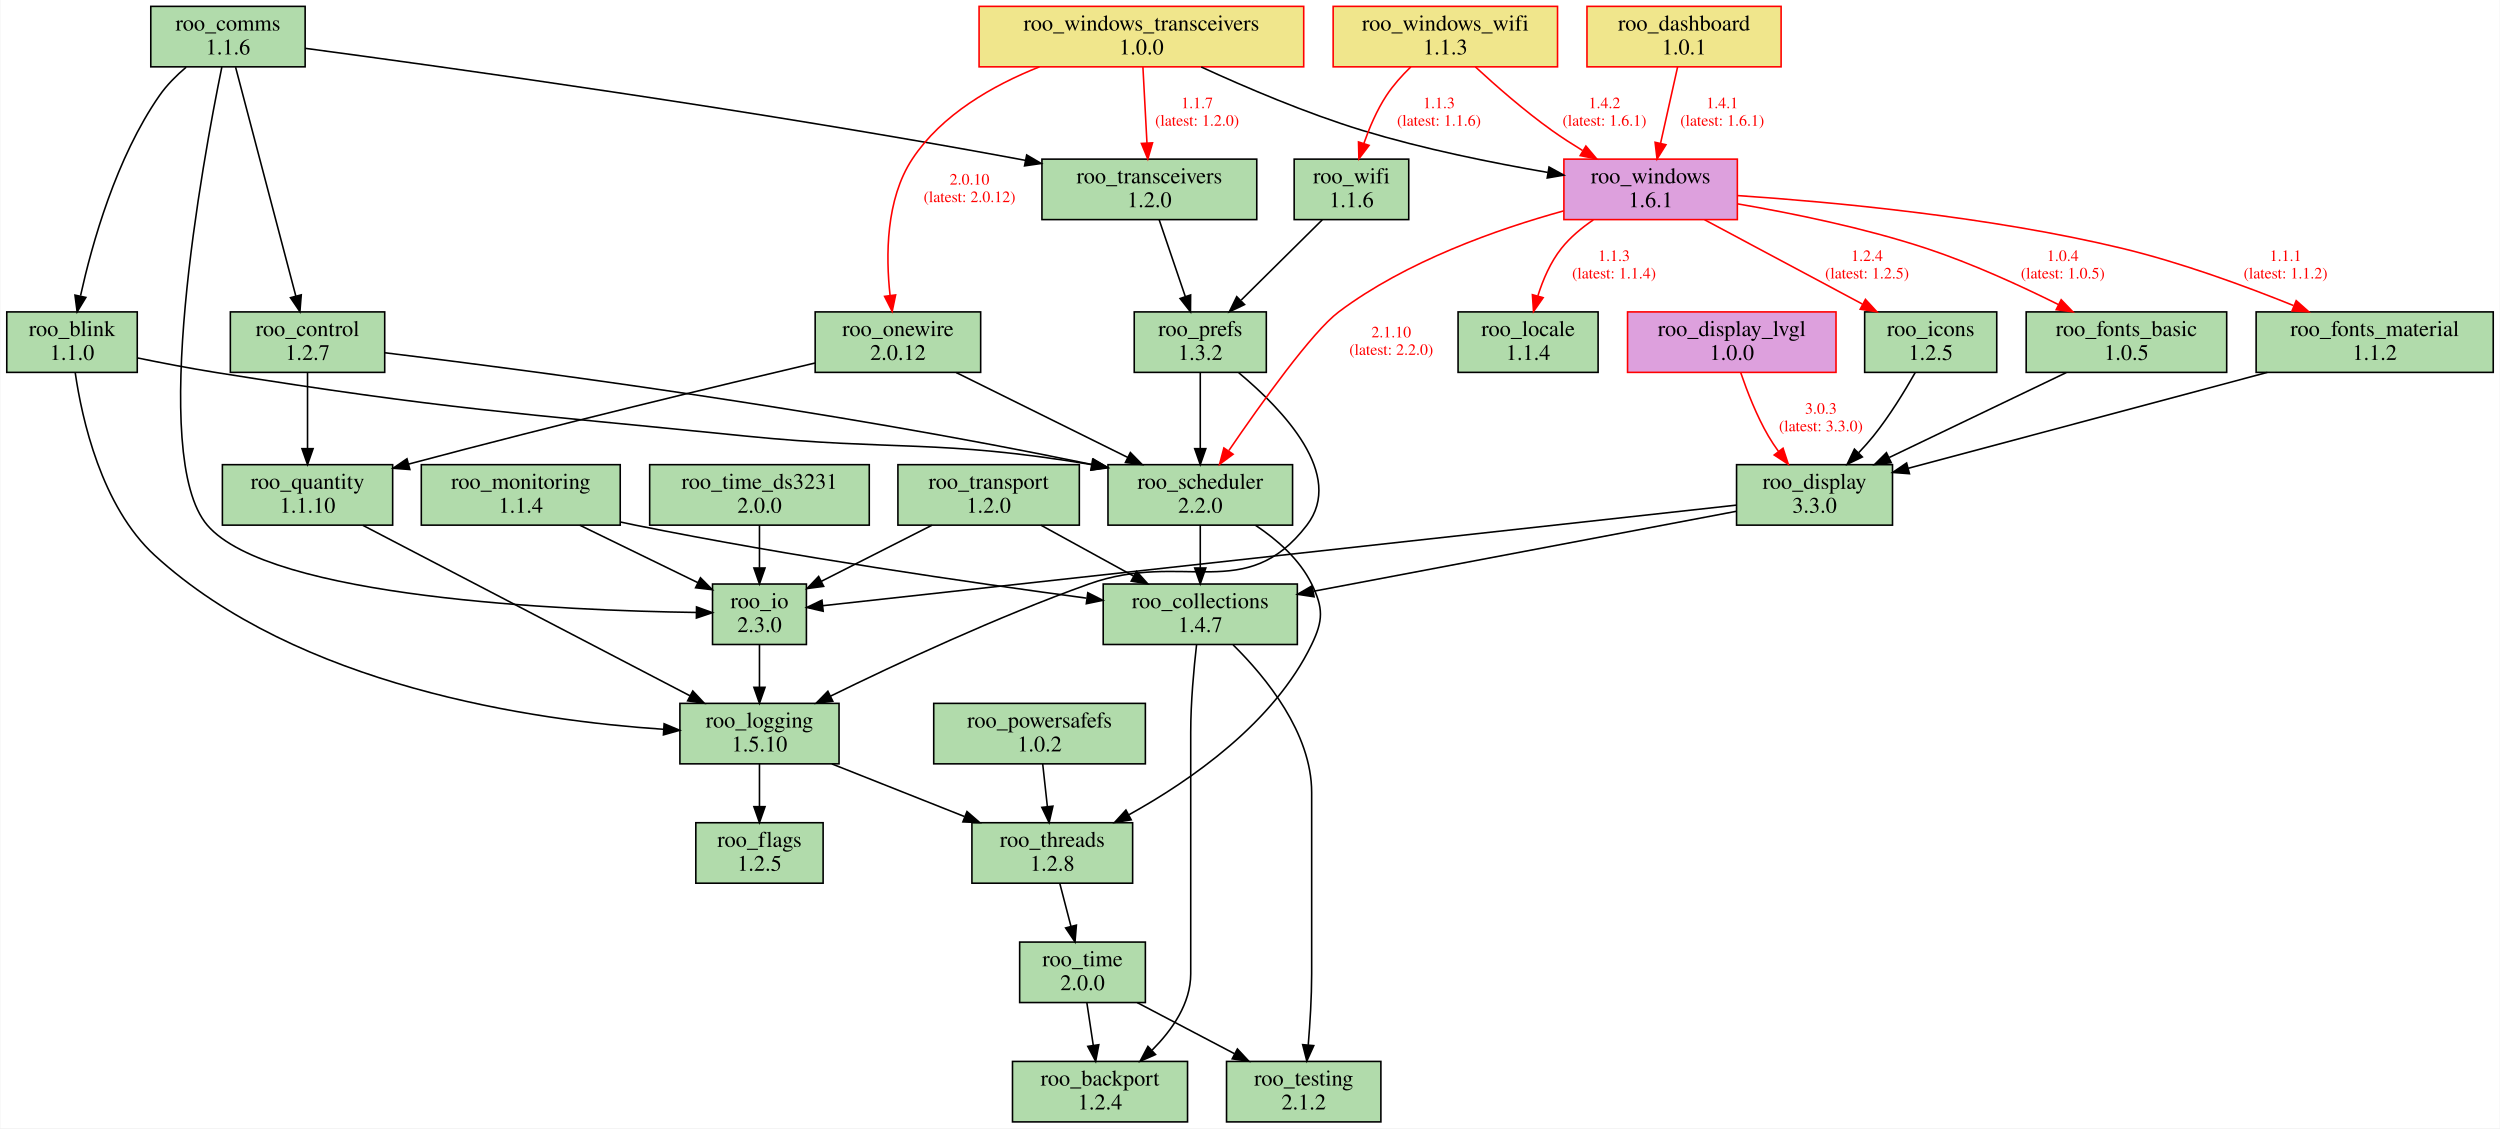
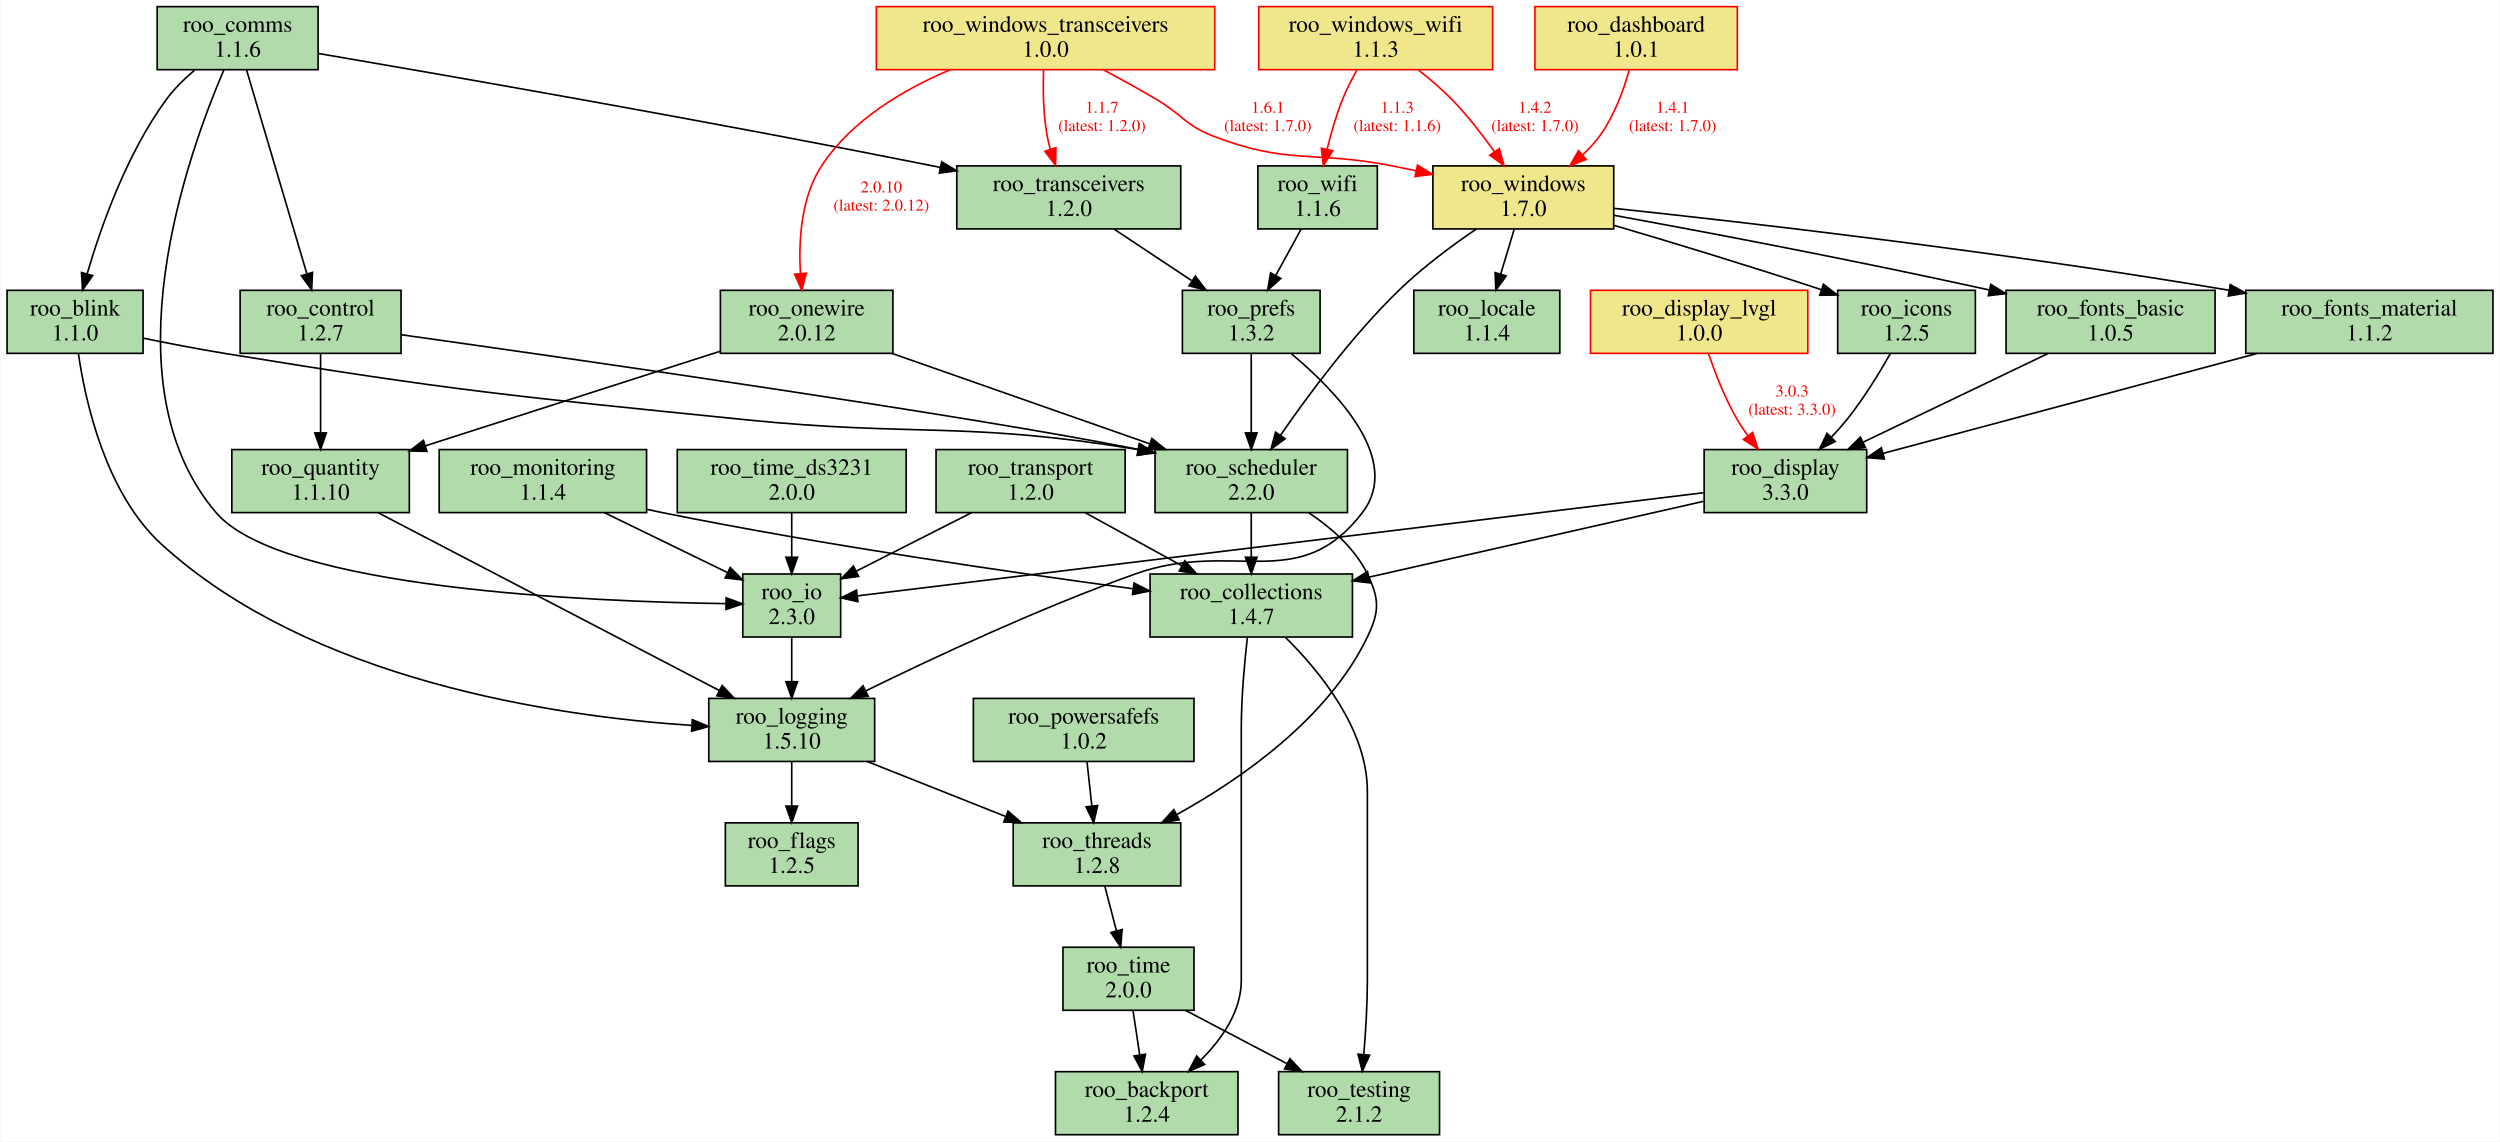
- <svg xmlns="http://www.w3.org/2000/svg" width="1571pt" height="709pt" viewBox="0.00 0.00 1570.50 709.00">
-   <g id="graph0" class="graph" transform="scale(1 1) rotate(0) translate(4 705)">
-     <polygon fill="white" stroke="transparent" points="-4,4 -4,-705 1566.5,-705 1566.5,4 -4,4" />
+ <svg xmlns="http://www.w3.org/2000/svg" width="1507pt" height="688pt" viewBox="0.00 0.00 1506.50 688.00">
+   <g id="graph0" class="graph" transform="scale(1 1) rotate(0) translate(4 684)">
+     <polygon fill="white" stroke="transparent" points="-4,4 -4,-684 1502.5,-684 1502.5,4 -4,4" />
    <g id="node1" class="node">
      <polygon fill="#b1dbab" stroke="black" points="742,-38 632,-38 632,0 742,0 742,-38" />
      <text text-anchor="middle" x="687" y="-22.8" font-family="Times,serif" font-size="14.00">roo_backport</text>
      <text text-anchor="middle" x="687" y="-7.8" font-family="Times,serif" font-size="14.00">1.2.4</text>
    </g>
    <g id="node2" class="node">
      <polygon fill="#b1dbab" stroke="black" points="82,-509 0,-509 0,-471 82,-471 82,-509" />
      <text text-anchor="middle" x="41" y="-493.8" font-family="Times,serif" font-size="14.00">roo_blink</text>
      <text text-anchor="middle" x="41" y="-478.8" font-family="Times,serif" font-size="14.00">1.1.0</text>
    </g>
    <g id="node15" class="node">
      <polygon fill="#b1dbab" stroke="black" points="523,-263 423,-263 423,-225 523,-225 523,-263" />
      <text text-anchor="middle" x="473" y="-247.8" font-family="Times,serif" font-size="14.00">roo_logging</text>
      <text text-anchor="middle" x="473" y="-232.8" font-family="Times,serif" font-size="14.00">1.5.10</text>
    </g>
    <g id="edge1" class="edge">
      <path fill="none" stroke="black" d="M43.04,-470.66C47.21,-442.03 59.35,-386.8 93,-356 182.83,-273.79 330.33,-252.21 412.65,-246.71" />
      <polygon fill="black" stroke="black" points="413.08,-250.19 422.85,-246.09 412.65,-243.2 413.08,-250.19" />
    </g>
    <g id="node21" class="node">
      <polygon fill="#b1dbab" stroke="black" points="808,-413 692,-413 692,-375 808,-375 808,-413" />
      <text text-anchor="middle" x="750" y="-397.8" font-family="Times,serif" font-size="14.00">roo_scheduler</text>
      <text text-anchor="middle" x="750" y="-382.8" font-family="Times,serif" font-size="14.00">2.2.0</text>
    </g>
    <g id="edge2" class="edge">
-       <path fill="none" stroke="black" d="M82.1,-480.08C97.4,-476.94 114.95,-473.56 131,-471 278.2,-447.48 315.69,-446 464,-431 558.03,-421.49 585.06,-429.2 681.77,-413.03" />
-       <polygon fill="black" stroke="black" points="682.41,-416.47 691.67,-411.33 681.23,-409.57 682.41,-416.47" />
+       <path fill="none" stroke="black" d="M82.11,-480.14C97.41,-477.01 114.96,-473.62 131,-471 269.84,-448.3 305.03,-445.2 445,-431 547.34,-420.62 576.67,-430.22 681.62,-413.05" />
+       <polygon fill="black" stroke="black" points="682.39,-416.46 691.68,-411.36 681.24,-409.56 682.39,-416.46" />
    </g>
    <g id="node3" class="node">
      <polygon fill="#b1dbab" stroke="black" points="811,-338 689,-338 689,-300 811,-300 811,-338" />
      <text text-anchor="middle" x="750" y="-322.8" font-family="Times,serif" font-size="14.00">roo_collections</text>
      <text text-anchor="middle" x="750" y="-307.8" font-family="Times,serif" font-size="14.00">1.4.7</text>
    </g>
    <g id="edge4" class="edge">
      <path fill="none" stroke="black" d="M747.66,-299.73C745.98,-284.99 744,-263.69 744,-245 744,-245 744,-245 744,-93 744,-74.45 732.43,-57.8 719.71,-45.09" />
      <polygon fill="black" stroke="black" points="721.88,-42.33 712.17,-38.09 717.11,-47.46 721.88,-42.33" />
    </g>
    <g id="node22" class="node">
      <polygon fill="#b1dbab" stroke="black" points="863.5,-38 766.5,-38 766.5,0 863.5,0 863.5,-38" />
      <text text-anchor="middle" x="815" y="-22.8" font-family="Times,serif" font-size="14.00">roo_testing</text>
      <text text-anchor="middle" x="815" y="-7.8" font-family="Times,serif" font-size="14.00">2.1.2</text>
    </g>
    <g id="edge3" class="edge">
      <path fill="none" stroke="black" d="M770.62,-299.77C791.27,-279.41 820,-244.36 820,-207 820,-207 820,-207 820,-93 820,-78.27 818.97,-61.9 817.85,-48.4" />
      <polygon fill="black" stroke="black" points="821.32,-47.93 816.95,-38.28 814.35,-48.55 821.32,-47.93" />
    </g>
    <g id="node4" class="node">
-       <polygon fill="#b1dbab" stroke="black" points="187.5,-701 90.5,-701 90.5,-663 187.5,-663 187.5,-701" />
-       <text text-anchor="middle" x="139" y="-685.8" font-family="Times,serif" font-size="14.00">roo_comms</text>
-       <text text-anchor="middle" x="139" y="-670.8" font-family="Times,serif" font-size="14.00">1.1.6</text>
+       <polygon fill="#b1dbab" stroke="black" points="187.5,-680 90.5,-680 90.5,-642 187.5,-642 187.5,-680" />
+       <text text-anchor="middle" x="139" y="-664.8" font-family="Times,serif" font-size="14.00">roo_comms</text>
+       <text text-anchor="middle" x="139" y="-649.8" font-family="Times,serif" font-size="14.00">1.1.6</text>
    </g>
    <g id="edge5" class="edge">
-       <path fill="none" stroke="black" d="M112.73,-662.79C106.61,-657.6 100.56,-651.55 96,-645 68.74,-605.86 53.57,-551.77 46.36,-519.2" />
-       <polygon fill="black" stroke="black" points="49.71,-518.1 44.22,-509.04 42.86,-519.55 49.71,-518.1" />
+       <path fill="none" stroke="black" d="M112.95,-641.64C106.83,-636.44 100.72,-630.44 96,-624 72.17,-591.52 56.55,-547.21 48.24,-518.85" />
+       <polygon fill="black" stroke="black" points="51.59,-517.84 45.51,-509.17 44.86,-519.74 51.59,-517.84" />
    </g>
    <g id="node5" class="node">
      <polygon fill="#b1dbab" stroke="black" points="237.5,-509 140.5,-509 140.5,-471 237.5,-471 237.5,-509" />
      <text text-anchor="middle" x="189" y="-493.8" font-family="Times,serif" font-size="14.00">roo_control</text>
      <text text-anchor="middle" x="189" y="-478.8" font-family="Times,serif" font-size="14.00">1.2.7</text>
    </g>
    <g id="edge6" class="edge">
-       <path fill="none" stroke="black" d="M143.79,-662.78C152.57,-629.44 171.26,-558.43 181.65,-518.94" />
-       <polygon fill="black" stroke="black" points="185.06,-519.72 184.22,-509.16 178.29,-517.94 185.06,-519.72" />
+       <path fill="none" stroke="black" d="M144.35,-641.91C153.05,-612.51 170.32,-554.13 180.65,-519.23" />
+       <polygon fill="black" stroke="black" points="184.13,-519.79 183.61,-509.21 177.42,-517.81 184.13,-519.79" />
    </g>
    <g id="node13" class="node">
      <polygon fill="#b1dbab" stroke="black" points="502.5,-338 443.5,-338 443.5,-300 502.5,-300 502.5,-338" />
      <text text-anchor="middle" x="473" y="-322.8" font-family="Times,serif" font-size="14.00">roo_io</text>
      <text text-anchor="middle" x="473" y="-307.8" font-family="Times,serif" font-size="14.00">2.3.0</text>
    </g>
    <g id="edge7" class="edge">
-       <path fill="none" stroke="black" d="M135.17,-662.9C123.12,-603.89 88.97,-418.37 126,-375 165.13,-329.18 350.57,-321.32 433.16,-320.13" />
+       <path fill="none" stroke="black" d="M130.74,-641.96C109.49,-592.52 59.1,-453.34 126,-375 165.13,-329.18 350.57,-321.32 433.16,-320.13" />
      <polygon fill="black" stroke="black" points="433.45,-323.62 443.41,-320 433.37,-316.62 433.45,-323.62" />
    </g>
    <g id="node26" class="node">
-       <polygon fill="#b1dbab" stroke="black" points="785.5,-605 650.5,-605 650.5,-567 785.5,-567 785.5,-605" />
-       <text text-anchor="middle" x="718" y="-589.8" font-family="Times,serif" font-size="14.00">roo_transceivers</text>
-       <text text-anchor="middle" x="718" y="-574.8" font-family="Times,serif" font-size="14.00">1.2.0</text>
+       <polygon fill="#b1dbab" stroke="black" points="707.5,-584 572.5,-584 572.5,-546 707.5,-546 707.5,-584" />
+       <text text-anchor="middle" x="640" y="-568.8" font-family="Times,serif" font-size="14.00">roo_transceivers</text>
+       <text text-anchor="middle" x="640" y="-553.8" font-family="Times,serif" font-size="14.00">1.2.0</text>
    </g>
    <g id="edge8" class="edge">
-       <path fill="none" stroke="black" d="M187.5,-674.64C276.62,-662.72 472.31,-635.45 636,-605 637.29,-604.76 638.59,-604.51 639.9,-604.26" />
-       <polygon fill="black" stroke="black" points="640.92,-607.63 650.06,-602.27 639.57,-600.76 640.92,-607.63" />
+       <path fill="none" stroke="black" d="M187.82,-651.74C266.09,-638.37 424.44,-610.76 558,-584 559.47,-583.7 560.96,-583.4 562.46,-583.1" />
+       <polygon fill="black" stroke="black" points="563.39,-586.48 572.47,-581.03 561.97,-579.63 563.39,-586.48" />
    </g>
    <g id="node20" class="node">
      <polygon fill="#b1dbab" stroke="black" points="242.5,-413 135.5,-413 135.5,-375 242.5,-375 242.5,-413" />
      <text text-anchor="middle" x="189" y="-397.8" font-family="Times,serif" font-size="14.00">roo_quantity</text>
      <text text-anchor="middle" x="189" y="-382.8" font-family="Times,serif" font-size="14.00">1.1.10</text>
    </g>
    <g id="edge9" class="edge">
      <path fill="none" stroke="black" d="M189,-470.88C189,-457.35 189,-438.62 189,-423.15" />
      <polygon fill="black" stroke="black" points="192.5,-423.07 189,-413.07 185.5,-423.07 192.5,-423.07" />
    </g>
    <g id="edge10" class="edge">
-       <path fill="none" stroke="black" d="M237.7,-483.31C324.94,-472.73 513.69,-448.05 681.96,-413.1" />
-       <polygon fill="black" stroke="black" points="682.92,-416.48 691.99,-411 681.48,-409.63 682.92,-416.48" />
+       <path fill="none" stroke="black" d="M237.79,-482.19C341.41,-467.62 581.54,-433.24 682.13,-413.03" />
+       <polygon fill="black" stroke="black" points="682.9,-416.45 691.99,-411 681.49,-409.59 682.9,-416.45" />
    </g>
    <g id="node6" class="node">
-       <polygon fill="khaki" stroke="red" points="1115,-701 993,-701 993,-663 1115,-663 1115,-701" />
-       <text text-anchor="middle" x="1054" y="-685.8" font-family="Times,serif" font-size="14.00">roo_dashboard</text>
-       <text text-anchor="middle" x="1054" y="-670.8" font-family="Times,serif" font-size="14.00">1.0.1</text>
+       <polygon fill="khaki" stroke="red" points="1043,-680 921,-680 921,-642 1043,-642 1043,-680" />
+       <text text-anchor="middle" x="982" y="-664.8" font-family="Times,serif" font-size="14.00">roo_dashboard</text>
+       <text text-anchor="middle" x="982" y="-649.8" font-family="Times,serif" font-size="14.00">1.0.1</text>
    </g>
    <g id="node29" class="node">
-       <polygon fill="plum" stroke="red" points="1087.5,-605 978.5,-605 978.5,-567 1087.5,-567 1087.5,-605" />
-       <text text-anchor="middle" x="1033" y="-589.8" font-family="Times,serif" font-size="14.00">roo_windows</text>
-       <text text-anchor="middle" x="1033" y="-574.8" font-family="Times,serif" font-size="14.00">1.6.1</text>
+       <polygon fill="khaki" stroke="black" points="968.5,-584 859.5,-584 859.5,-546 968.5,-546 968.5,-584" />
+       <text text-anchor="middle" x="914" y="-568.8" font-family="Times,serif" font-size="14.00">roo_windows</text>
+       <text text-anchor="middle" x="914" y="-553.8" font-family="Times,serif" font-size="14.00">1.7.0</text>
    </g>
    <g id="edge11" class="edge">
-       <path fill="none" stroke="red" d="M1049.95,-662.88C1046.93,-649.35 1042.74,-630.62 1039.29,-615.15" />
-       <polygon fill="red" stroke="red" points="1042.63,-614.06 1037.04,-605.07 1035.8,-615.59 1042.63,-614.06" />
-       <text text-anchor="middle" x="1078" y="-637" font-family="Times,serif" font-size="10.00" fill="red">1.4.1</text>
-       <text text-anchor="middle" x="1078" y="-626" font-family="Times,serif" font-size="10.00" fill="red">(latest: 1.6.1)</text>
+       <path fill="none" stroke="red" d="M977.83,-641.76C974.43,-629.66 968.75,-613.88 960,-602 957.07,-598.02 953.59,-594.26 949.88,-590.77" />
+       <polygon fill="red" stroke="red" points="951.89,-587.88 942.03,-584 947.32,-593.18 951.89,-587.88" />
+       <text text-anchor="middle" x="1004" y="-616" font-family="Times,serif" font-size="10.00" fill="red">1.4.1</text>
+       <text text-anchor="middle" x="1004" y="-605" font-family="Times,serif" font-size="10.00" fill="red">(latest: 1.7.0)</text>
    </g>
    <g id="node7" class="node">
-       <polygon fill="#b1dbab" stroke="black" points="1185,-413 1087,-413 1087,-375 1185,-375 1185,-413" />
-       <text text-anchor="middle" x="1136" y="-397.8" font-family="Times,serif" font-size="14.00">roo_display</text>
-       <text text-anchor="middle" x="1136" y="-382.8" font-family="Times,serif" font-size="14.00">3.3.0</text>
+       <polygon fill="#b1dbab" stroke="black" points="1121,-413 1023,-413 1023,-375 1121,-375 1121,-413" />
+       <text text-anchor="middle" x="1072" y="-397.8" font-family="Times,serif" font-size="14.00">roo_display</text>
+       <text text-anchor="middle" x="1072" y="-382.8" font-family="Times,serif" font-size="14.00">3.3.0</text>
    </g>
    <g id="edge12" class="edge">
-       <path fill="none" stroke="black" d="M1086.72,-383.68C1019.42,-370.95 898.33,-348.05 821.18,-333.46" />
-       <polygon fill="black" stroke="black" points="821.53,-329.97 811.06,-331.55 820.23,-336.84 821.53,-329.97" />
+       <path fill="none" stroke="black" d="M1022.74,-381.83C968.92,-369.63 882.23,-349.98 821.05,-336.11" />
+       <polygon fill="black" stroke="black" points="821.61,-332.65 811.08,-333.85 820.06,-339.47 821.61,-332.65" />
    </g>
    <g id="edge13" class="edge">
-       <path fill="none" stroke="black" d="M1086.98,-387.6C961.04,-373.74 628.01,-337.07 512.85,-324.39" />
-       <polygon fill="black" stroke="black" points="513.04,-320.89 502.71,-323.27 512.27,-327.85 513.04,-320.89" />
+       <path fill="none" stroke="black" d="M1022.98,-387.03C907.11,-372.91 618.15,-337.69 512.49,-324.81" />
+       <polygon fill="black" stroke="black" points="512.91,-321.34 502.56,-323.6 512.06,-328.29 512.91,-321.34" />
    </g>
    <g id="node8" class="node">
-       <polygon fill="plum" stroke="red" points="1149.5,-509 1018.5,-509 1018.5,-471 1149.5,-471 1149.5,-509" />
-       <text text-anchor="middle" x="1084" y="-493.8" font-family="Times,serif" font-size="14.00">roo_display_lvgl</text>
-       <text text-anchor="middle" x="1084" y="-478.8" font-family="Times,serif" font-size="14.00">1.0.0</text>
+       <polygon fill="khaki" stroke="red" points="1085.5,-509 954.5,-509 954.5,-471 1085.5,-471 1085.5,-509" />
+       <text text-anchor="middle" x="1020" y="-493.8" font-family="Times,serif" font-size="14.00">roo_display_lvgl</text>
+       <text text-anchor="middle" x="1020" y="-478.8" font-family="Times,serif" font-size="14.00">1.0.0</text>
    </g>
    <g id="edge14" class="edge">
-       <path fill="none" stroke="red" d="M1089.62,-470.84C1093.64,-459.07 1099.63,-443.63 1107,-431 1108.89,-427.76 1111.06,-424.5 1113.34,-421.34" />
-       <polygon fill="red" stroke="red" points="1116.21,-423.34 1119.52,-413.28 1110.66,-419.08 1116.21,-423.34" />
-       <text text-anchor="middle" x="1140" y="-445" font-family="Times,serif" font-size="10.00" fill="red">3.0.3</text>
-       <text text-anchor="middle" x="1140" y="-434" font-family="Times,serif" font-size="10.00" fill="red">(latest: 3.3.0)</text>
+       <path fill="none" stroke="red" d="M1025.62,-470.84C1029.64,-459.07 1035.63,-443.63 1043,-431 1044.89,-427.76 1047.06,-424.5 1049.34,-421.34" />
+       <polygon fill="red" stroke="red" points="1052.21,-423.34 1055.52,-413.28 1046.66,-419.08 1052.21,-423.34" />
+       <text text-anchor="middle" x="1076" y="-445" font-family="Times,serif" font-size="10.00" fill="red">3.0.3</text>
+       <text text-anchor="middle" x="1076" y="-434" font-family="Times,serif" font-size="10.00" fill="red">(latest: 3.3.0)</text>
    </g>
    <g id="node9" class="node">
      <polygon fill="#b1dbab" stroke="black" points="513,-188 433,-188 433,-150 513,-150 513,-188" />
      <text text-anchor="middle" x="473" y="-172.8" font-family="Times,serif" font-size="14.00">roo_flags</text>
      <text text-anchor="middle" x="473" y="-157.8" font-family="Times,serif" font-size="14.00">1.2.5</text>
    </g>
    <g id="node10" class="node">
-       <polygon fill="#b1dbab" stroke="black" points="1395,-509 1269,-509 1269,-471 1395,-471 1395,-509" />
-       <text text-anchor="middle" x="1332" y="-493.8" font-family="Times,serif" font-size="14.00">roo_fonts_basic</text>
-       <text text-anchor="middle" x="1332" y="-478.8" font-family="Times,serif" font-size="14.00">1.0.5</text>
+       <polygon fill="#b1dbab" stroke="black" points="1331,-509 1205,-509 1205,-471 1331,-471 1331,-509" />
+       <text text-anchor="middle" x="1268" y="-493.8" font-family="Times,serif" font-size="14.00">roo_fonts_basic</text>
+       <text text-anchor="middle" x="1268" y="-478.8" font-family="Times,serif" font-size="14.00">1.0.5</text>
    </g>
    <g id="edge15" class="edge">
-       <path fill="none" stroke="black" d="M1294.21,-470.88C1262.48,-455.66 1217.02,-433.85 1182.96,-417.52" />
-       <polygon fill="black" stroke="black" points="1184.2,-414.24 1173.67,-413.07 1181.18,-420.55 1184.2,-414.24" />
+       <path fill="none" stroke="black" d="M1230.21,-470.88C1198.48,-455.66 1153.02,-433.85 1118.96,-417.52" />
+       <polygon fill="black" stroke="black" points="1120.2,-414.24 1109.67,-413.07 1117.18,-420.55 1120.2,-414.24" />
    </g>
    <g id="node11" class="node">
-       <polygon fill="#b1dbab" stroke="black" points="1562.5,-509 1413.5,-509 1413.5,-471 1562.5,-471 1562.5,-509" />
-       <text text-anchor="middle" x="1488" y="-493.8" font-family="Times,serif" font-size="14.00">roo_fonts_material</text>
-       <text text-anchor="middle" x="1488" y="-478.8" font-family="Times,serif" font-size="14.00">1.1.2</text>
+       <polygon fill="#b1dbab" stroke="black" points="1498.5,-509 1349.5,-509 1349.5,-471 1498.5,-471 1498.5,-509" />
+       <text text-anchor="middle" x="1424" y="-493.8" font-family="Times,serif" font-size="14.00">roo_fonts_material</text>
+       <text text-anchor="middle" x="1424" y="-478.8" font-family="Times,serif" font-size="14.00">1.1.2</text>
    </g>
    <g id="edge16" class="edge">
-       <path fill="none" stroke="black" d="M1420.55,-470.99C1355.17,-453.53 1257.02,-427.32 1194.76,-410.69" />
-       <polygon fill="black" stroke="black" points="1195.65,-407.31 1185.09,-408.11 1193.85,-414.07 1195.65,-407.31" />
+       <path fill="none" stroke="black" d="M1356.55,-470.99C1291.17,-453.53 1193.02,-427.32 1130.76,-410.69" />
+       <polygon fill="black" stroke="black" points="1131.65,-407.31 1121.09,-408.11 1129.85,-414.07 1131.65,-407.31" />
    </g>
    <g id="node12" class="node">
-       <polygon fill="#b1dbab" stroke="black" points="1250.5,-509 1167.5,-509 1167.5,-471 1250.5,-471 1250.5,-509" />
-       <text text-anchor="middle" x="1209" y="-493.8" font-family="Times,serif" font-size="14.00">roo_icons</text>
-       <text text-anchor="middle" x="1209" y="-478.8" font-family="Times,serif" font-size="14.00">1.2.5</text>
+       <polygon fill="#b1dbab" stroke="black" points="1186.5,-509 1103.5,-509 1103.5,-471 1186.5,-471 1186.5,-509" />
+       <text text-anchor="middle" x="1145" y="-493.8" font-family="Times,serif" font-size="14.00">roo_icons</text>
+       <text text-anchor="middle" x="1145" y="-478.8" font-family="Times,serif" font-size="14.00">1.2.5</text>
    </g>
    <g id="edge17" class="edge">
-       <path fill="none" stroke="black" d="M1199.34,-470.99C1192.63,-459.14 1183.1,-443.56 1173,-431 1170.14,-427.45 1166.96,-423.88 1163.69,-420.46" />
-       <polygon fill="black" stroke="black" points="1166.04,-417.85 1156.5,-413.22 1161.07,-422.78 1166.04,-417.85" />
+       <path fill="none" stroke="black" d="M1135.34,-470.99C1128.63,-459.14 1119.1,-443.56 1109,-431 1106.14,-427.45 1102.96,-423.88 1099.69,-420.46" />
+       <polygon fill="black" stroke="black" points="1102.04,-417.85 1092.5,-413.22 1097.07,-422.78 1102.04,-417.85" />
    </g>
    <g id="edge18" class="edge">
      <path fill="none" stroke="black" d="M473,-299.96C473,-291.88 473,-282.18 473,-273.18" />
      <polygon fill="black" stroke="black" points="476.5,-273.09 473,-263.09 469.5,-273.09 476.5,-273.09" />
    </g>
    <g id="node14" class="node">
-       <polygon fill="#b1dbab" stroke="black" points="1000,-509 912,-509 912,-471 1000,-471 1000,-509" />
-       <text text-anchor="middle" x="956" y="-493.8" font-family="Times,serif" font-size="14.00">roo_locale</text>
-       <text text-anchor="middle" x="956" y="-478.8" font-family="Times,serif" font-size="14.00">1.1.4</text>
+       <polygon fill="#b1dbab" stroke="black" points="936,-509 848,-509 848,-471 936,-471 936,-509" />
+       <text text-anchor="middle" x="892" y="-493.8" font-family="Times,serif" font-size="14.00">roo_locale</text>
+       <text text-anchor="middle" x="892" y="-478.8" font-family="Times,serif" font-size="14.00">1.1.4</text>
    </g>
    <g id="edge19" class="edge">
      <path fill="none" stroke="black" d="M473,-224.96C473,-216.88 473,-207.18 473,-198.18" />
      <polygon fill="black" stroke="black" points="476.5,-198.09 473,-188.09 469.5,-198.09 476.5,-198.09" />
    </g>
    <g id="node23" class="node">
      <polygon fill="#b1dbab" stroke="black" points="707.5,-188 606.5,-188 606.5,-150 707.5,-150 707.5,-188" />
      <text text-anchor="middle" x="657" y="-172.8" font-family="Times,serif" font-size="14.00">roo_threads</text>
      <text text-anchor="middle" x="657" y="-157.8" font-family="Times,serif" font-size="14.00">1.2.8</text>
    </g>
    <g id="edge20" class="edge">
      <path fill="none" stroke="black" d="M518.48,-224.96C543.7,-214.95 575.23,-202.44 601.84,-191.88" />
      <polygon fill="black" stroke="black" points="603.4,-195.03 611.4,-188.09 600.82,-188.52 603.4,-195.03" />
    </g>
    <g id="node16" class="node">
      <polygon fill="#b1dbab" stroke="black" points="385.5,-413 260.5,-413 260.5,-375 385.5,-375 385.5,-413" />
      <text text-anchor="middle" x="323" y="-397.8" font-family="Times,serif" font-size="14.00">roo_monitoring</text>
      <text text-anchor="middle" x="323" y="-382.8" font-family="Times,serif" font-size="14.00">1.1.4</text>
    </g>
    <g id="edge21" class="edge">
      <path fill="none" stroke="black" d="M385.75,-376.95C388.87,-376.27 391.97,-375.61 395,-375 492.6,-355.28 606.53,-338.77 678.47,-329.13" />
      <polygon fill="black" stroke="black" points="679.32,-332.55 688.77,-327.76 678.39,-325.61 679.32,-332.55" />
    </g>
    <g id="edge22" class="edge">
      <path fill="none" stroke="black" d="M360.08,-374.96C382.65,-363.97 411.44,-349.96 434.3,-338.84" />
      <polygon fill="black" stroke="black" points="435.92,-341.94 443.38,-334.42 432.85,-335.65 435.92,-341.94" />
    </g>
    <g id="node17" class="node">
-       <polygon fill="#b1dbab" stroke="black" points="612,-509 508,-509 508,-471 612,-471 612,-509" />
-       <text text-anchor="middle" x="560" y="-493.8" font-family="Times,serif" font-size="14.00">roo_onewire</text>
-       <text text-anchor="middle" x="560" y="-478.8" font-family="Times,serif" font-size="14.00">2.0.12</text>
+       <polygon fill="#b1dbab" stroke="black" points="534,-509 430,-509 430,-471 534,-471 534,-509" />
+       <text text-anchor="middle" x="482" y="-493.8" font-family="Times,serif" font-size="14.00">roo_onewire</text>
+       <text text-anchor="middle" x="482" y="-478.8" font-family="Times,serif" font-size="14.00">2.0.12</text>
    </g>
    <g id="edge24" class="edge">
-       <path fill="none" stroke="black" d="M507.89,-476.88C448.38,-462.88 347.87,-438.77 252.53,-413.37" />
-       <polygon fill="black" stroke="black" points="253.3,-409.95 242.73,-410.75 251.49,-416.71 253.3,-409.95" />
+       <path fill="none" stroke="black" d="M429.96,-472.3C380.26,-456.36 305.29,-432.31 252.19,-415.27" />
+       <polygon fill="black" stroke="black" points="253.13,-411.9 242.54,-412.18 250.99,-418.56 253.13,-411.9" />
    </g>
    <g id="edge23" class="edge">
-       <path fill="none" stroke="black" d="M596.63,-470.88C627.39,-455.66 671.46,-433.85 704.48,-417.52" />
-       <polygon fill="black" stroke="black" points="706.07,-420.64 713.48,-413.07 702.96,-414.37 706.07,-420.64" />
+       <path fill="none" stroke="black" d="M533.36,-470.99C577.72,-455.43 641.91,-432.91 688.91,-416.43" />
+       <polygon fill="black" stroke="black" points="690.08,-419.72 698.36,-413.11 687.77,-413.12 690.08,-419.72" />
    </g>
    <g id="node18" class="node">
      <polygon fill="#b1dbab" stroke="black" points="715.5,-263 582.5,-263 582.5,-225 715.5,-225 715.5,-263" />
      <text text-anchor="middle" x="649" y="-247.8" font-family="Times,serif" font-size="14.00">roo_powersafefs</text>
      <text text-anchor="middle" x="649" y="-232.8" font-family="Times,serif" font-size="14.00">1.0.2</text>
    </g>
    <g id="edge25" class="edge">
      <path fill="none" stroke="black" d="M650.98,-224.96C651.86,-216.88 652.93,-207.18 653.91,-198.18" />
      <polygon fill="black" stroke="black" points="657.41,-198.41 655.02,-188.09 650.45,-197.65 657.41,-198.41" />
    </g>
    <g id="node19" class="node">
      <polygon fill="#b1dbab" stroke="black" points="791.5,-509 708.5,-509 708.5,-471 791.5,-471 791.5,-509" />
      <text text-anchor="middle" x="750" y="-493.8" font-family="Times,serif" font-size="14.00">roo_prefs</text>
      <text text-anchor="middle" x="750" y="-478.8" font-family="Times,serif" font-size="14.00">1.3.2</text>
    </g>
    <g id="edge26" class="edge">
      <path fill="none" stroke="black" d="M774.18,-470.76C802.06,-447.51 841.15,-406.53 817,-375 778.65,-324.92 739.4,-359.21 680,-338 622.57,-317.49 558.91,-287.78 517.55,-267.5" />
      <polygon fill="black" stroke="black" points="519.08,-264.35 508.56,-263.06 515.98,-270.63 519.08,-264.35" />
    </g>
    <g id="edge27" class="edge">
      <path fill="none" stroke="black" d="M750,-470.88C750,-457.35 750,-438.62 750,-423.15" />
      <polygon fill="black" stroke="black" points="753.5,-423.07 750,-413.07 746.5,-423.07 753.5,-423.07" />
    </g>
    <g id="edge28" class="edge">
      <path fill="none" stroke="black" d="M223.82,-374.85C275.6,-347.87 372.81,-297.21 429.3,-267.78" />
      <polygon fill="black" stroke="black" points="431.09,-270.79 438.34,-263.06 427.85,-264.58 431.09,-270.79" />
    </g>
    <g id="edge29" class="edge">
      <path fill="none" stroke="black" d="M750,-374.96C750,-366.88 750,-357.18 750,-348.18" />
      <polygon fill="black" stroke="black" points="753.5,-348.09 750,-338.09 746.5,-348.09 753.5,-348.09" />
    </g>
    <g id="edge30" class="edge">
      <path fill="none" stroke="black" d="M784.71,-374.9C798.34,-365.82 812.5,-353.43 820,-338 827.38,-322.81 827.33,-315.22 820,-300 796.37,-250.94 744.23,-214.65 705.24,-193.06" />
      <polygon fill="black" stroke="black" points="706.6,-189.81 696.14,-188.15 703.28,-195.98 706.6,-189.81" />
    </g>
    <g id="node24" class="node">
      <polygon fill="#b1dbab" stroke="black" points="715.5,-113 636.5,-113 636.5,-75 715.5,-75 715.5,-113" />
      <text text-anchor="middle" x="676" y="-97.8" font-family="Times,serif" font-size="14.00">roo_time</text>
      <text text-anchor="middle" x="676" y="-82.8" font-family="Times,serif" font-size="14.00">2.0.0</text>
    </g>
    <g id="edge31" class="edge">
      <path fill="none" stroke="black" d="M661.7,-149.96C663.82,-141.8 666.38,-131.97 668.74,-122.89" />
      <polygon fill="black" stroke="black" points="672.16,-123.65 671.29,-113.09 665.39,-121.89 672.16,-123.65" />
    </g>
    <g id="edge33" class="edge">
      <path fill="none" stroke="black" d="M678.72,-74.96C679.94,-66.88 681.4,-57.18 682.75,-48.18" />
      <polygon fill="black" stroke="black" points="686.24,-48.5 684.27,-38.09 679.32,-47.46 686.24,-48.5" />
    </g>
    <g id="edge32" class="edge">
      <path fill="none" stroke="black" d="M710.36,-74.96C728.82,-65.26 751.77,-53.21 771.47,-42.86" />
      <polygon fill="black" stroke="black" points="773.33,-45.84 780.55,-38.09 770.07,-39.64 773.33,-45.84" />
    </g>
    <g id="node25" class="node">
      <polygon fill="#b1dbab" stroke="black" points="542,-413 404,-413 404,-375 542,-375 542,-413" />
      <text text-anchor="middle" x="473" y="-397.8" font-family="Times,serif" font-size="14.00">roo_time_ds3231</text>
      <text text-anchor="middle" x="473" y="-382.8" font-family="Times,serif" font-size="14.00">2.0.0</text>
    </g>
    <g id="edge34" class="edge">
      <path fill="none" stroke="black" d="M473,-374.96C473,-366.88 473,-357.18 473,-348.18" />
      <polygon fill="black" stroke="black" points="476.5,-348.09 473,-338.09 469.5,-348.09 476.5,-348.09" />
    </g>
    <g id="edge35" class="edge">
-       <path fill="none" stroke="black" d="M724.17,-566.88C728.82,-553.22 735.27,-534.26 740.57,-518.71" />
-       <polygon fill="black" stroke="black" points="743.94,-519.66 743.85,-509.07 737.31,-517.41 743.94,-519.66" />
+       <path fill="none" stroke="black" d="M667.19,-545.96C681.34,-536.57 698.82,-524.97 714.06,-514.85" />
+       <polygon fill="black" stroke="black" points="716.34,-517.54 722.74,-509.09 712.47,-511.7 716.34,-517.54" />
    </g>
    <g id="node27" class="node">
      <polygon fill="#b1dbab" stroke="black" points="674,-413 560,-413 560,-375 674,-375 674,-413" />
      <text text-anchor="middle" x="617" y="-397.8" font-family="Times,serif" font-size="14.00">roo_transport</text>
      <text text-anchor="middle" x="617" y="-382.8" font-family="Times,serif" font-size="14.00">1.2.0</text>
    </g>
    <g id="edge36" class="edge">
      <path fill="none" stroke="black" d="M649.88,-374.96C667.46,-365.3 689.3,-353.32 708.09,-343" />
      <polygon fill="black" stroke="black" points="709.96,-345.97 717.04,-338.09 706.59,-339.83 709.96,-345.97" />
    </g>
    <g id="edge37" class="edge">
      <path fill="none" stroke="black" d="M581.4,-374.96C560.27,-364.24 533.46,-350.65 511.79,-339.66" />
      <polygon fill="black" stroke="black" points="513.35,-336.53 502.85,-335.13 510.18,-342.77 513.35,-336.53" />
    </g>
    <g id="node28" class="node">
-       <polygon fill="#b1dbab" stroke="black" points="881,-605 809,-605 809,-567 881,-567 881,-605" />
-       <text text-anchor="middle" x="845" y="-589.8" font-family="Times,serif" font-size="14.00">roo_wifi</text>
-       <text text-anchor="middle" x="845" y="-574.8" font-family="Times,serif" font-size="14.00">1.1.6</text>
+       <polygon fill="#b1dbab" stroke="black" points="826,-584 754,-584 754,-546 826,-546 826,-584" />
+       <text text-anchor="middle" x="790" y="-568.8" font-family="Times,serif" font-size="14.00">roo_wifi</text>
+       <text text-anchor="middle" x="790" y="-553.8" font-family="Times,serif" font-size="14.00">1.1.6</text>
    </g>
    <g id="edge38" class="edge">
-       <path fill="none" stroke="black" d="M826.68,-566.88C812.23,-552.57 791.88,-532.44 775.78,-516.51" />
-       <polygon fill="black" stroke="black" points="777.83,-513.61 768.26,-509.07 772.91,-518.59 777.83,-513.61" />
+       <path fill="none" stroke="black" d="M780.11,-545.96C775.5,-537.53 769.91,-527.33 764.8,-518.01" />
+       <polygon fill="black" stroke="black" points="767.79,-516.18 759.91,-509.09 761.65,-519.54 767.79,-516.18" />
    </g>
    <g id="edge39" class="edge">
-       <path fill="none" stroke="red" d="M1087.6,-576.9C1122.07,-570.99 1167.25,-561.77 1206,-549 1234.57,-539.59 1265.26,-525.55 1289.2,-513.64" />
-       <polygon fill="red" stroke="red" points="1291,-516.66 1298.35,-509.03 1287.85,-510.4 1291,-516.66" />
-       <text text-anchor="middle" x="1292" y="-541" font-family="Times,serif" font-size="10.00" fill="red">1.0.4</text>
-       <text text-anchor="middle" x="1292" y="-530" font-family="Times,serif" font-size="10.00" fill="red">(latest: 1.0.5)</text>
+       <path fill="none" stroke="black" d="M968.76,-554.2C1023.54,-544.19 1110.43,-527.79 1194.82,-509.21" />
+       <polygon fill="black" stroke="black" points="1195.82,-512.57 1204.83,-506.99 1194.31,-505.74 1195.82,-512.57" />
    </g>
    <g id="edge40" class="edge">
-       <path fill="none" stroke="red" d="M1087.67,-582.1C1147.58,-578.06 1246.19,-568.86 1329,-549 1366,-540.13 1406.25,-525.39 1436.99,-512.99" />
-       <polygon fill="red" stroke="red" points="1438.69,-516.08 1446.62,-509.06 1436.04,-509.6 1438.69,-516.08" />
-       <text text-anchor="middle" x="1432" y="-541" font-family="Times,serif" font-size="10.00" fill="red">1.1.1</text>
-       <text text-anchor="middle" x="1432" y="-530" font-family="Times,serif" font-size="10.00" fill="red">(latest: 1.1.2)</text>
+       <path fill="none" stroke="black" d="M968.69,-558.4C1048.06,-549.96 1200,-532.58 1339.39,-509.03" />
+       <polygon fill="black" stroke="black" points="1340.14,-512.45 1349.41,-507.32 1338.96,-505.55 1340.14,-512.45" />
    </g>
    <g id="edge42" class="edge">
-       <path fill="none" stroke="red" d="M1066.93,-566.88C1095.18,-551.79 1135.55,-530.23 1166.05,-513.94" />
-       <polygon fill="red" stroke="red" points="1168,-516.87 1175.17,-509.07 1164.7,-510.69 1168,-516.87" />
-       <text text-anchor="middle" x="1169" y="-541" font-family="Times,serif" font-size="10.00" fill="red">1.2.4</text>
-       <text text-anchor="middle" x="1169" y="-530" font-family="Times,serif" font-size="10.00" fill="red">(latest: 1.2.5)</text>
+       <path fill="none" stroke="black" d="M968.88,-548.11C1002.56,-538.17 1046.78,-524.82 1093.6,-509.4" />
+       <polygon fill="black" stroke="black" points="1094.92,-512.65 1103.31,-506.19 1092.72,-506.01 1094.92,-512.65" />
    </g>
    <g id="edge41" class="edge">
-       <path fill="none" stroke="red" d="M997,-566.82C989.64,-561.83 982.48,-555.87 977,-549 970.09,-540.34 965.33,-529.2 962.12,-519" />
-       <polygon fill="red" stroke="red" points="965.46,-517.94 959.4,-509.25 958.71,-519.82 965.46,-517.94" />
-       <text text-anchor="middle" x="1010" y="-541" font-family="Times,serif" font-size="10.00" fill="red">1.1.3</text>
-       <text text-anchor="middle" x="1010" y="-530" font-family="Times,serif" font-size="10.00" fill="red">(latest: 1.1.4)</text>
+       <path fill="none" stroke="black" d="M908.56,-545.96C906.1,-537.8 903.14,-527.97 900.4,-518.89" />
+       <polygon fill="black" stroke="black" points="903.69,-517.66 897.45,-509.09 896.99,-519.67 903.69,-517.66" />
    </g>
    <g id="edge43" class="edge">
-       <path fill="none" stroke="red" d="M978.27,-572.46C936.57,-560.95 879.31,-540.79 837,-509 820.32,-496.46 788.17,-451.45 767.97,-421.88" />
-       <polygon fill="red" stroke="red" points="770.63,-419.56 762.12,-413.25 764.83,-423.49 770.63,-419.56" />
-       <text text-anchor="middle" x="870" y="-493" font-family="Times,serif" font-size="10.00" fill="red">2.1.10</text>
-       <text text-anchor="middle" x="870" y="-482" font-family="Times,serif" font-size="10.00" fill="red">(latest: 2.2.0)</text>
+       <path fill="none" stroke="black" d="M885.49,-545.84C870.83,-535.85 853.14,-522.72 839,-509 811.07,-481.9 784.34,-445.84 767.6,-421.59" />
+       <polygon fill="black" stroke="black" points="770.42,-419.52 761.89,-413.23 764.64,-423.46 770.42,-419.52" />
    </g>
    <g id="node30" class="node">
-       <polygon fill="khaki" stroke="red" points="815,-701 611,-701 611,-663 815,-663 815,-701" />
-       <text text-anchor="middle" x="713" y="-685.8" font-family="Times,serif" font-size="14.00">roo_windows_transceivers</text>
-       <text text-anchor="middle" x="713" y="-670.8" font-family="Times,serif" font-size="14.00">1.0.0</text>
+       <polygon fill="khaki" stroke="red" points="728,-680 524,-680 524,-642 728,-642 728,-680" />
+       <text text-anchor="middle" x="626" y="-664.8" font-family="Times,serif" font-size="14.00">roo_windows_transceivers</text>
+       <text text-anchor="middle" x="626" y="-649.8" font-family="Times,serif" font-size="14.00">1.0.0</text>
    </g>
    <g id="edge44" class="edge">
-       <path fill="none" stroke="red" d="M648.93,-663C619.63,-651.34 587.41,-632.98 569,-605 552.36,-579.72 552.35,-544.12 555.06,-519.46" />
-       <polygon fill="red" stroke="red" points="558.56,-519.67 556.4,-509.3 551.62,-518.76 558.56,-519.67" />
-       <text text-anchor="middle" x="605" y="-589" font-family="Times,serif" font-size="10.00" fill="red">2.0.10</text>
-       <text text-anchor="middle" x="605" y="-578" font-family="Times,serif" font-size="10.00" fill="red">(latest: 2.0.12)</text>
+       <path fill="none" stroke="red" d="M568.48,-641.93C540.41,-630.05 508.91,-611.5 491,-584 478.6,-564.96 477.08,-538.92 478.24,-519.23" />
+       <polygon fill="red" stroke="red" points="481.74,-519.3 479.11,-509.03 474.77,-518.7 481.74,-519.3" />
+       <text text-anchor="middle" x="527" y="-568" font-family="Times,serif" font-size="10.00" fill="red">2.0.10</text>
+       <text text-anchor="middle" x="527" y="-557" font-family="Times,serif" font-size="10.00" fill="red">(latest: 2.0.12)</text>
    </g>
    <g id="edge45" class="edge">
-       <path fill="none" stroke="red" d="M713.96,-662.88C714.68,-649.35 715.68,-630.62 716.5,-615.15" />
-       <polygon fill="red" stroke="red" points="720,-615.24 717.04,-605.07 713.01,-614.87 720,-615.24" />
-       <text text-anchor="middle" x="748" y="-637" font-family="Times,serif" font-size="10.00" fill="red">1.1.7</text>
-       <text text-anchor="middle" x="748" y="-626" font-family="Times,serif" font-size="10.00" fill="red">(latest: 1.2.0)</text>
+       <path fill="none" stroke="red" d="M624.79,-641.82C624.4,-630.31 624.58,-615.17 627,-602 627.49,-599.33 628.15,-596.61 628.92,-593.9" />
+       <polygon fill="red" stroke="red" points="632.26,-594.95 632.06,-584.36 625.61,-592.77 632.26,-594.95" />
+       <text text-anchor="middle" x="660" y="-616" font-family="Times,serif" font-size="10.00" fill="red">1.1.7</text>
+       <text text-anchor="middle" x="660" y="-605" font-family="Times,serif" font-size="10.00" fill="red">(latest: 1.2.0)</text>
    </g>
    <g id="edge46" class="edge">
-       <path fill="none" stroke="black" d="M750.6,-662.91C778.15,-650.25 816.73,-633.75 852,-623 889.94,-611.44 933.5,-602.64 968.39,-596.64" />
-       <polygon fill="black" stroke="black" points="969.17,-600.05 978.45,-594.94 968.01,-593.15 969.17,-600.05" />
+       <path fill="none" stroke="red" d="M661.07,-641.85C671.45,-636.29 682.77,-630.05 693,-624 708.5,-614.84 710.22,-608.5 727,-602 772.37,-584.42 787.26,-593.41 835,-584 839.67,-583.08 844.49,-582.09 849.33,-581.06" />
+       <polygon fill="red" stroke="red" points="850.23,-584.45 859.27,-578.91 848.75,-577.6 850.23,-584.45" />
+       <text text-anchor="middle" x="760" y="-616" font-family="Times,serif" font-size="10.00" fill="red">1.6.1</text>
+       <text text-anchor="middle" x="760" y="-605" font-family="Times,serif" font-size="10.00" fill="red">(latest: 1.7.0)</text>
    </g>
    <g id="node31" class="node">
-       <polygon fill="khaki" stroke="red" points="974.5,-701 833.5,-701 833.5,-663 974.5,-663 974.5,-701" />
-       <text text-anchor="middle" x="904" y="-685.8" font-family="Times,serif" font-size="14.00">roo_windows_wifi</text>
-       <text text-anchor="middle" x="904" y="-670.8" font-family="Times,serif" font-size="14.00">1.1.3</text>
+       <polygon fill="khaki" stroke="red" points="895.5,-680 754.5,-680 754.5,-642 895.5,-642 895.5,-680" />
+       <text text-anchor="middle" x="825" y="-664.8" font-family="Times,serif" font-size="14.00">roo_windows_wifi</text>
+       <text text-anchor="middle" x="825" y="-649.8" font-family="Times,serif" font-size="14.00">1.1.3</text>
    </g>
    <g id="edge47" class="edge">
-       <path fill="none" stroke="red" d="M882.32,-662.98C876.79,-657.62 871.23,-651.44 867,-645 860.97,-635.82 856.26,-624.74 852.76,-614.74" />
-       <polygon fill="red" stroke="red" points="856.09,-613.65 849.67,-605.21 849.43,-615.81 856.09,-613.65" />
-       <text text-anchor="middle" x="900" y="-637" font-family="Times,serif" font-size="10.00" fill="red">1.1.3</text>
-       <text text-anchor="middle" x="900" y="-626" font-family="Times,serif" font-size="10.00" fill="red">(latest: 1.1.6)</text>
+       <path fill="none" stroke="red" d="M813.69,-641.76C810.57,-636.2 807.39,-629.98 805,-624 801.2,-614.5 798.11,-603.73 795.74,-594.07" />
+       <polygon fill="red" stroke="red" points="799.11,-593.1 793.45,-584.14 792.28,-594.67 799.11,-593.1" />
+       <text text-anchor="middle" x="838" y="-616" font-family="Times,serif" font-size="10.00" fill="red">1.1.3</text>
+       <text text-anchor="middle" x="838" y="-605" font-family="Times,serif" font-size="10.00" fill="red">(latest: 1.1.6)</text>
    </g>
    <g id="edge48" class="edge">
-       <path fill="none" stroke="red" d="M922.85,-662.99C935.86,-650.99 953.84,-635.24 971,-623 977.06,-618.68 983.67,-614.41 990.25,-610.4" />
-       <polygon fill="red" stroke="red" points="992.32,-613.24 999.14,-605.13 988.75,-607.22 992.32,-613.24" />
-       <text text-anchor="middle" x="1004" y="-637" font-family="Times,serif" font-size="10.00" fill="red">1.4.2</text>
-       <text text-anchor="middle" x="1004" y="-626" font-family="Times,serif" font-size="10.00" fill="red">(latest: 1.6.1)</text>
+       <path fill="none" stroke="red" d="M850.86,-641.72C857.73,-636.36 864.91,-630.25 871,-624 880.29,-614.46 889.28,-602.85 896.61,-592.53" />
+       <polygon fill="red" stroke="red" points="899.54,-594.45 902.35,-584.24 893.78,-590.46 899.54,-594.45" />
+       <text text-anchor="middle" x="921" y="-616" font-family="Times,serif" font-size="10.00" fill="red">1.4.2</text>
+       <text text-anchor="middle" x="921" y="-605" font-family="Times,serif" font-size="10.00" fill="red">(latest: 1.7.0)</text>
    </g>
  </g>
</svg>
